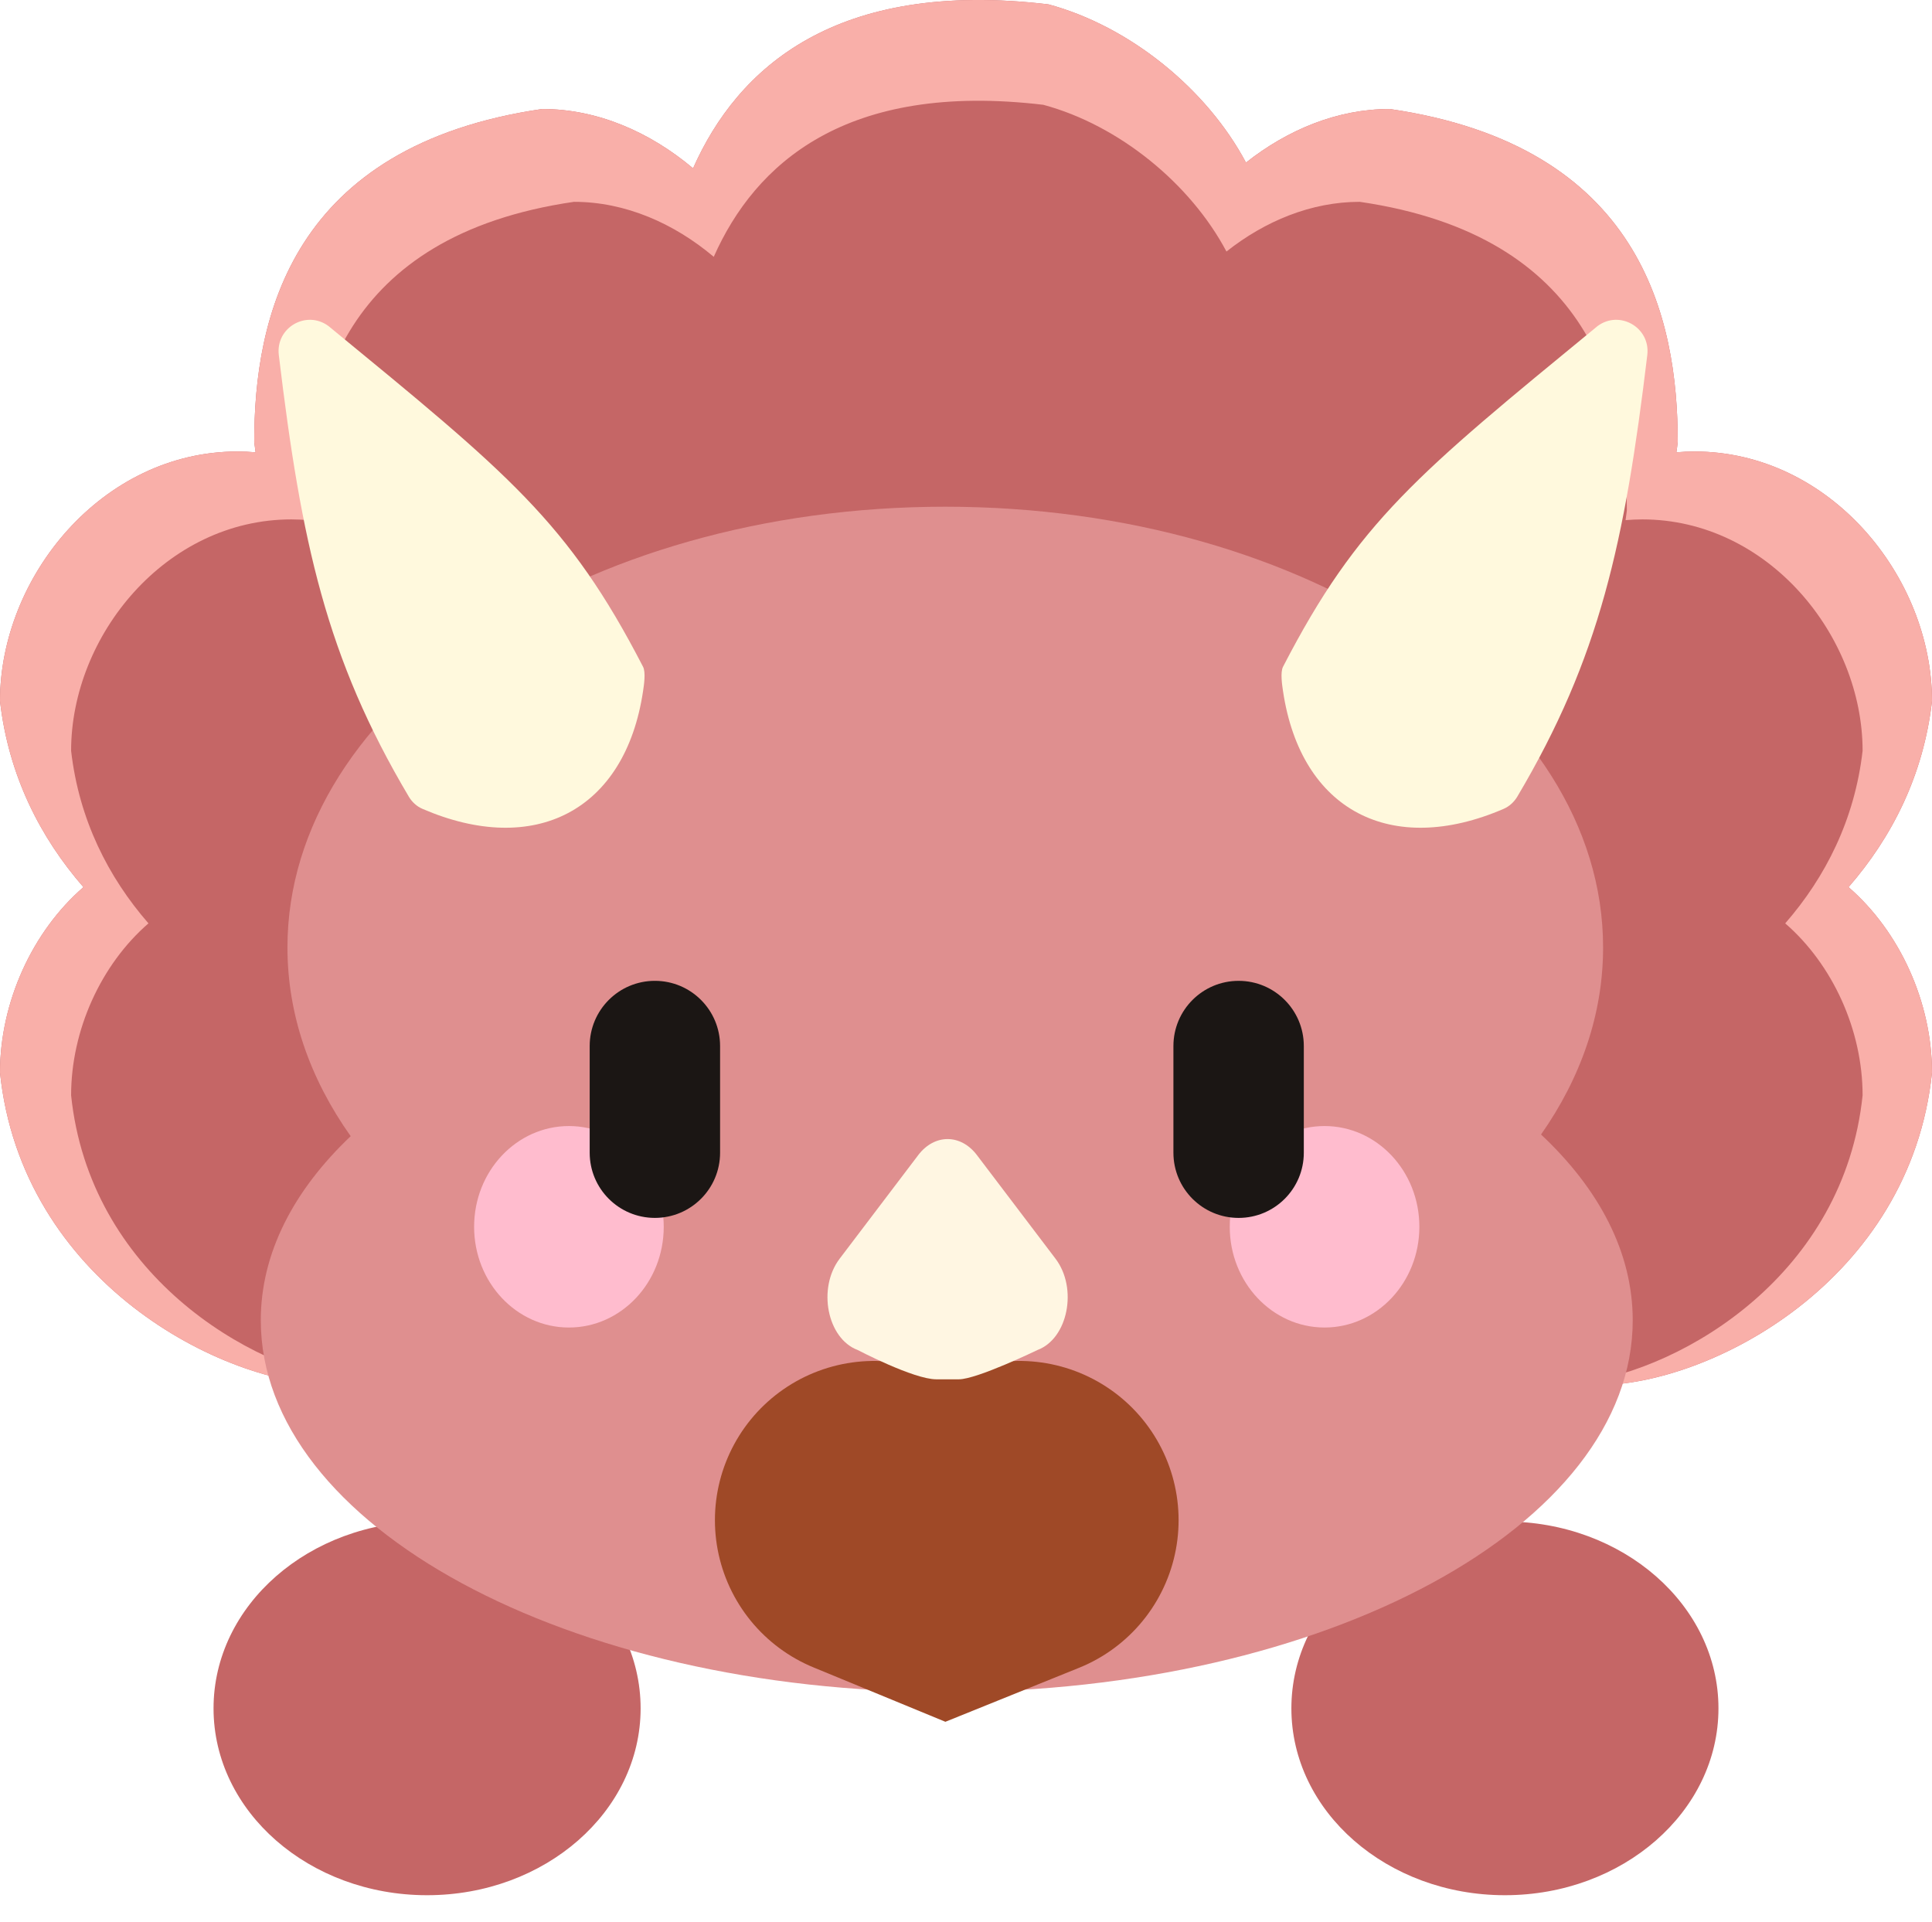
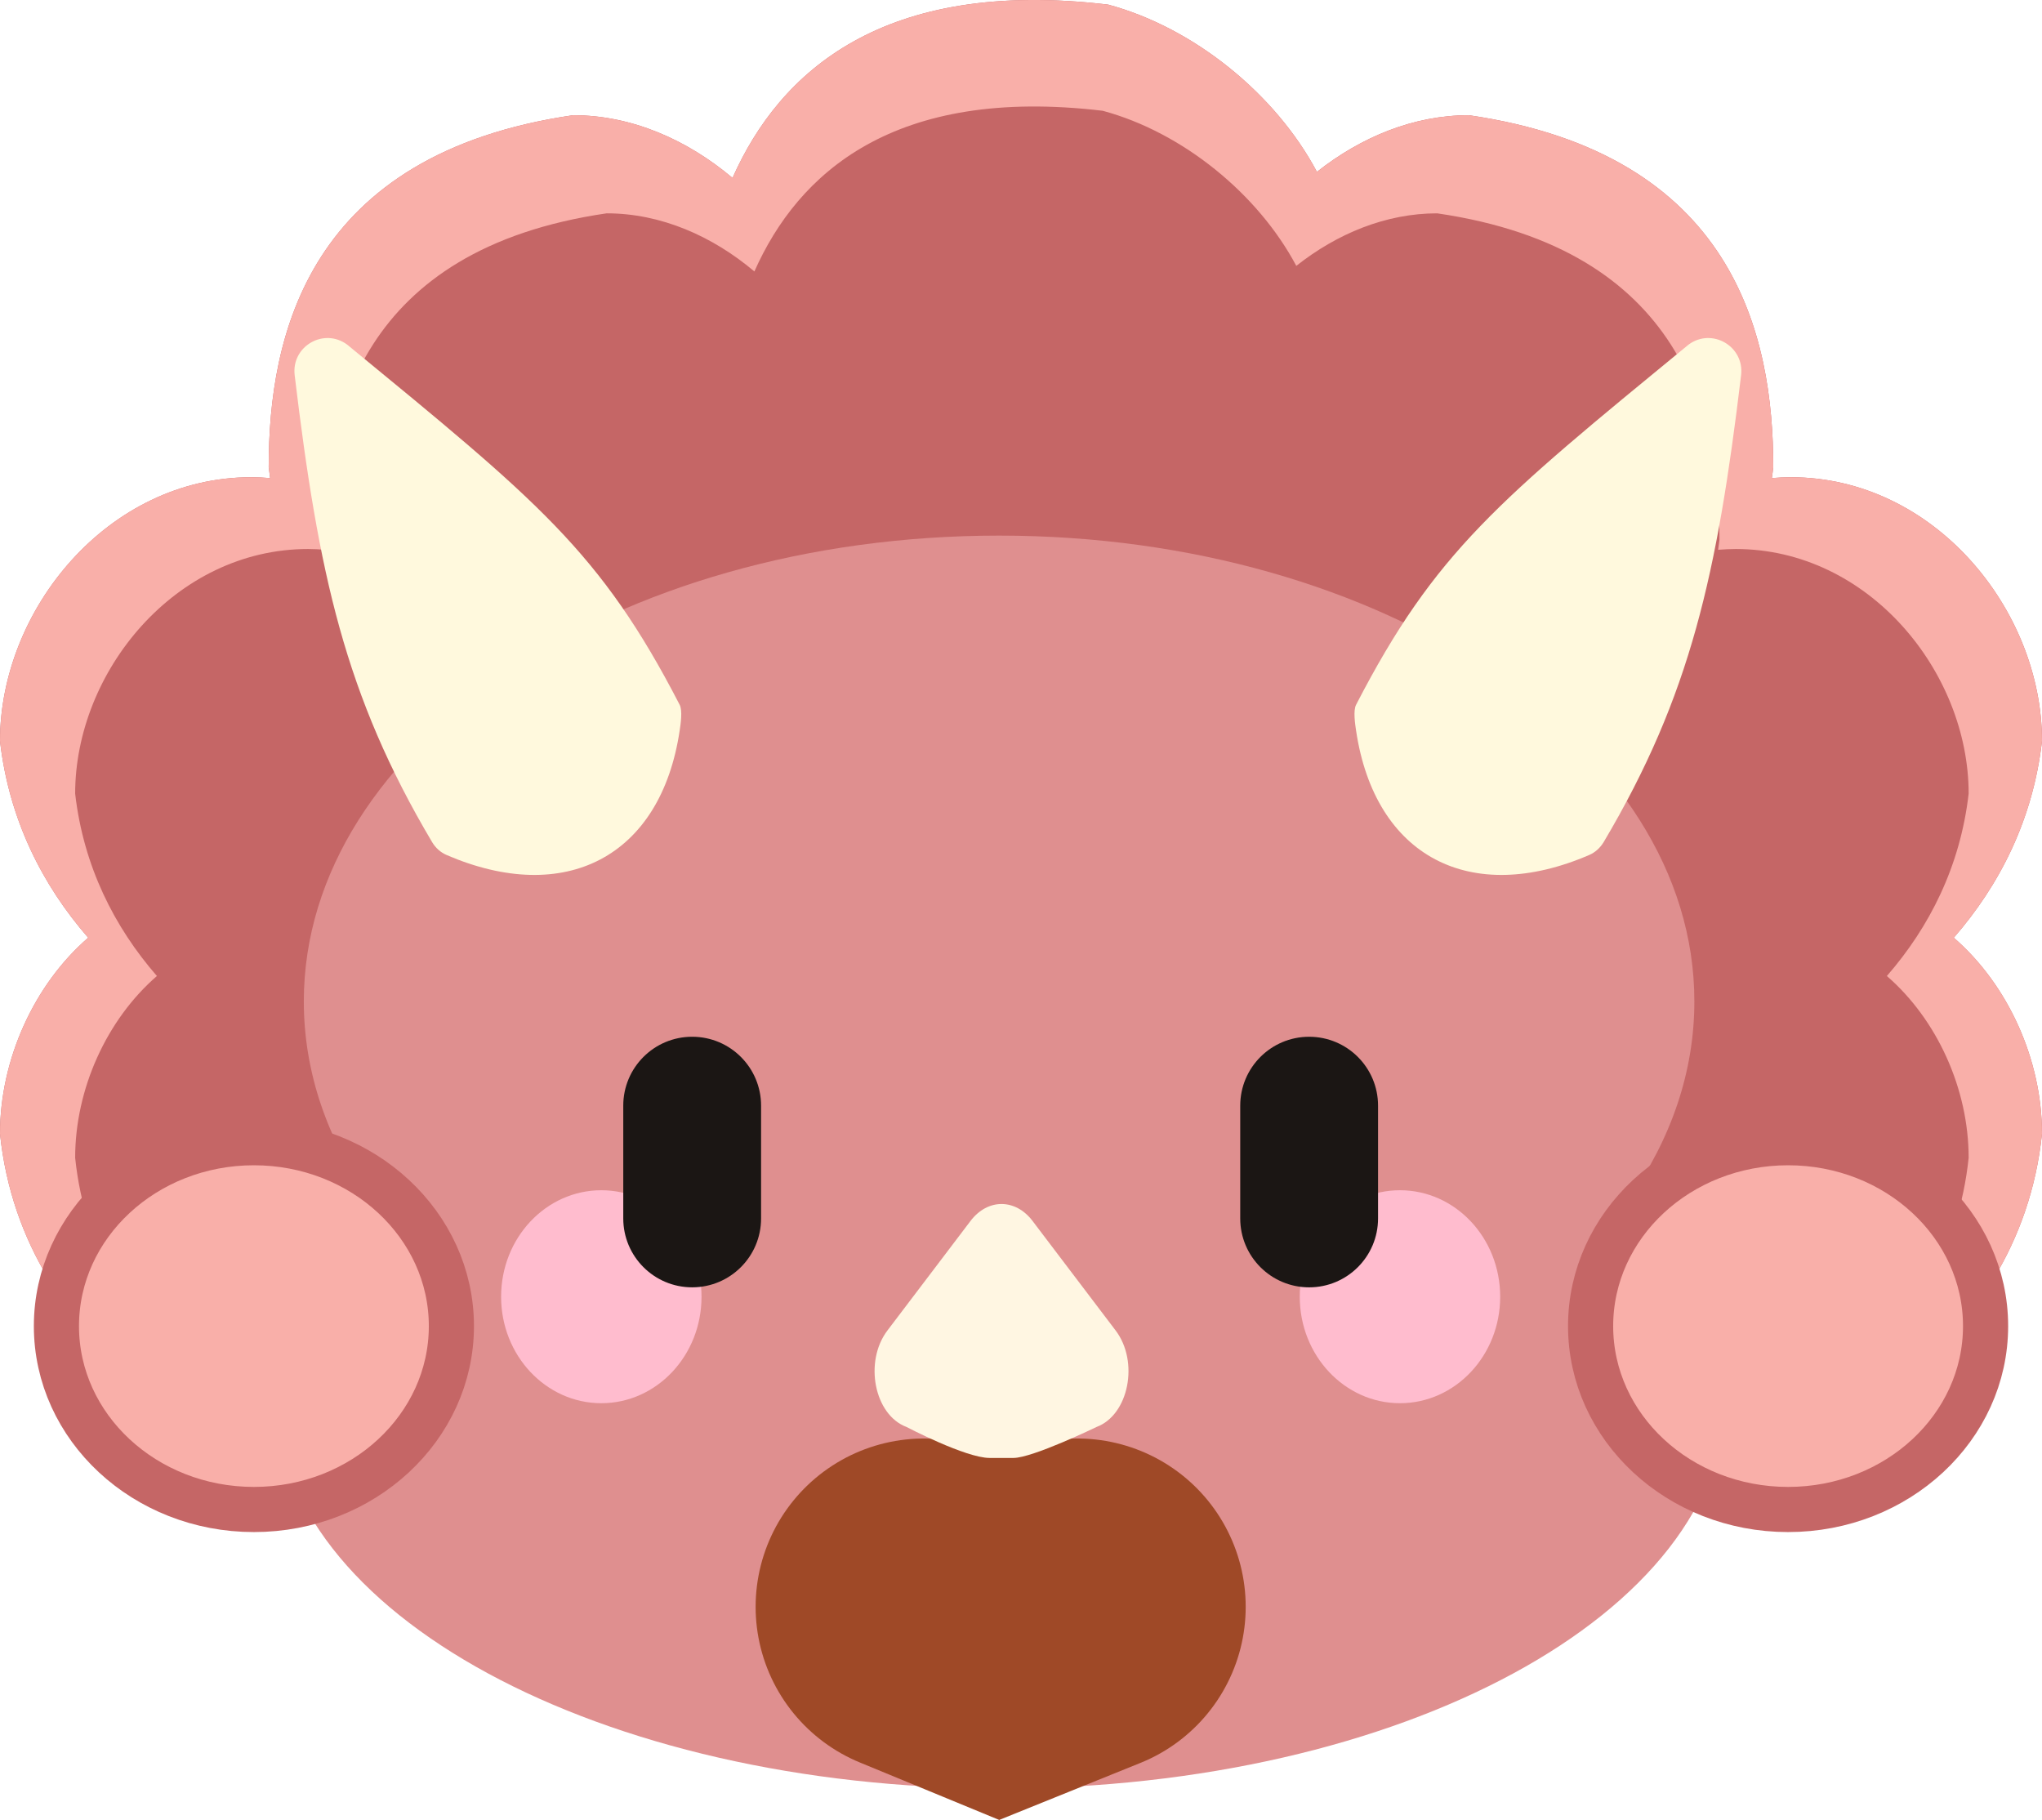
- <svg xmlns="http://www.w3.org/2000/svg" preserveAspectRatio="none" overflow="visible" style="display: block;" width="72.38" height="72" viewBox="0 0 72.38 72" fill="none">
+ <svg xmlns="http://www.w3.org/2000/svg" preserveAspectRatio="none" overflow="visible" style="display: block;" width="72.38" height="64.503" viewBox="0 0 72.38 64.503" fill="none">
  <g id="Group 633315">
-     <ellipse id="Hand_left" cx="16" cy="64" rx="8" ry="7" fill="#C56666" />
-     <ellipse id="Hand_right" cx="56.38" cy="64" rx="8" ry="7" fill="#C56666" />
    <path id="Union" d="M25.965 6.306C27.634 2.545 31.299 -0.785 39.279 0.163C42.334 0.986 45.221 3.345 46.679 6.091C48.23 4.865 50.097 4.083 52.065 4.083C61.487 5.458 62.855 11.911 62.855 16.558C62.841 16.688 62.823 16.817 62.804 16.945C63.027 16.926 63.252 16.914 63.477 16.914C68.56 16.915 72.38 21.616 72.38 26.263C72.062 29.045 70.878 31.369 69.253 33.235C71.172 34.896 72.38 37.549 72.38 40.184C71.569 47.974 64.096 51.895 59.815 51.895C55.535 51.895 56.877 44.486 56.877 40.184C56.877 39.75 56.916 39.315 56.988 38.885C52.481 38.395 53.973 30.759 53.973 26.263C53.973 26.218 53.975 26.174 53.976 26.129C51.592 26.903 49.173 27.199 47.33 27.199C44.326 27.199 43.207 24.192 42.794 20.772C40.674 23.738 38.142 25.955 35.768 25.316C33.788 24.782 31.491 23.293 29.535 21.155C29.085 24.413 27.941 27.199 25.05 27.199C23.207 27.199 20.787 26.904 18.403 26.129C18.404 26.174 18.407 26.218 18.407 26.263C18.407 30.759 19.899 38.396 15.391 38.885C15.463 39.316 15.503 39.75 15.503 40.184C15.503 44.486 16.845 51.895 12.565 51.895C8.284 51.895 0.811 47.974 0 40.184C0 37.549 1.208 34.896 3.126 33.235C1.501 31.369 0.318 29.044 0 26.263C0 21.616 3.82 16.915 8.902 16.914C9.128 16.914 9.352 16.926 9.575 16.945C9.556 16.817 9.539 16.688 9.524 16.558C9.524 11.911 10.893 5.458 20.315 4.083C22.395 4.083 24.364 4.957 25.965 6.306Z" fill="#C56666" />
    <path id="Subtract" d="M25.965 6.306C27.634 2.545 31.299 -0.785 39.279 0.163C42.335 0.986 45.222 3.346 46.68 6.092C48.231 4.866 50.097 4.083 52.065 4.083C61.487 5.458 62.855 11.912 62.855 16.559C62.841 16.689 62.823 16.817 62.804 16.944C63.027 16.926 63.252 16.914 63.477 16.914C68.56 16.914 72.38 21.616 72.38 26.263C72.062 29.044 70.878 31.369 69.253 33.234C71.172 34.896 72.38 37.549 72.38 40.184C71.569 47.974 64.096 51.895 59.815 51.895C59.57 51.895 59.343 51.869 59.134 51.822C63.168 51.288 69.089 47.681 69.78 41.035C69.78 38.592 68.66 36.133 66.881 34.592C68.388 32.862 69.485 30.706 69.78 28.127C69.78 23.819 66.239 19.458 61.525 19.458C61.316 19.458 61.107 19.47 60.9 19.486C60.918 19.368 60.934 19.249 60.948 19.128C60.948 14.819 59.679 8.835 50.941 7.561C49.117 7.561 47.386 8.286 45.948 9.423C44.597 6.877 41.92 4.689 39.087 3.926C31.687 3.047 28.288 6.134 26.74 9.621C25.256 8.37 23.431 7.561 21.503 7.561C12.765 8.835 11.496 14.819 11.496 19.128C11.51 19.249 11.525 19.368 11.543 19.486C11.337 19.47 11.129 19.458 10.92 19.458C6.207 19.458 2.664 23.818 2.664 28.127C2.959 30.706 4.056 32.862 5.562 34.592C3.784 36.133 2.664 38.592 2.664 41.035C3.353 47.659 9.238 51.263 13.271 51.816C13.054 51.867 12.819 51.895 12.565 51.895C8.284 51.895 0.811 47.974 0 40.184C3.81326e-05 37.549 1.208 34.896 3.126 33.234C1.501 31.369 0.318 29.044 0 26.263C6.83975e-05 21.616 3.82 16.914 8.902 16.914C9.128 16.914 9.352 16.926 9.575 16.944C9.556 16.817 9.539 16.689 9.524 16.559C9.524 11.912 10.893 5.458 20.315 4.083C22.395 4.083 24.364 4.957 25.965 6.306Z" fill="#F9AFA9" />
    <path id="Union_2" d="M35.413 18.983C49.024 18.983 60.058 26.375 60.058 35.493C60.058 37.999 59.224 40.375 57.733 42.502C59.918 44.55 61.168 46.927 61.168 49.462C61.168 57.154 49.662 63.388 35.469 63.388C21.276 63.388 9.77 57.154 9.77 49.462C9.77 46.953 10.995 44.599 13.138 42.565C11.619 40.422 10.769 38.024 10.769 35.493C10.769 26.375 21.802 18.983 35.413 18.983Z" fill="#DF8F8F" />
    <path id="Polygon 23" d="M10.445 13.299C10.322 12.274 11.478 11.601 12.307 12.215C19.05 17.754 21.283 19.541 24.091 24.979C24.198 25.185 24.126 25.664 24.091 25.894C23.42 30.383 20.021 32.111 15.829 30.303C15.614 30.211 15.436 30.047 15.317 29.847C12.227 24.642 11.289 20.338 10.445 13.299Z" fill="#FFF9DD" />
    <path id="Polygon 25" d="M61.714 13.299C61.837 12.274 60.681 11.601 59.851 12.215C53.108 17.754 50.875 19.541 48.067 24.979C47.96 25.185 48.033 25.664 48.067 25.894C48.738 30.383 52.137 32.111 56.33 30.303C56.544 30.211 56.722 30.047 56.842 29.847C59.932 24.642 60.869 20.338 61.714 13.299Z" fill="#FFF9DD" />
    <ellipse id="Ellipse 1746" cx="21.314" cy="45.959" rx="3.552" ry="3.774" fill="#FFBCCE" />
    <path id="Vector 645" d="M32.749 56.95L35.441 58.06L38.189 56.95" stroke="#9F4927" stroke-width="11.931" stroke-linecap="round" />
    <rect id="Rectangle 956" x="22.092" y="36.745" width="4.885" height="8.881" rx="2.442" fill="#1B1614" />
    <ellipse id="Ellipse 1747" cx="3.552" cy="3.774" rx="3.552" ry="3.774" transform="matrix(-1 0 0 1 53.1749 42.1849)" fill="#FFBCCE" />
    <rect id="Rectangle 957" width="4.885" height="8.881" rx="2.442" transform="matrix(-1 0 0 1 48.8457 36.7454)" fill="#1B1614" />
    <path id="Rectangle 958" d="M34.401 43.273C35.008 42.473 35.992 42.473 36.599 43.273L39.544 47.155C40.383 48.261 40.01 50.149 38.868 50.575C38.868 50.575 36.599 51.673 35.923 51.673C35.247 51.673 35.077 51.673 35.077 51.673C34.228 51.673 32.132 50.575 32.132 50.575C30.99 50.149 30.617 48.261 31.456 47.155L34.401 43.273Z" fill="#FFF6E2" />
+     <ellipse id="Hand_left" cx="9" cy="47" rx="7" ry="6.5" fill="#F9AFA9" stroke="#C56666" stroke-width="1.6" />
+     <ellipse id="Hand_right" cx="63.38" cy="47" rx="7" ry="6.5" fill="#F9AFA9" stroke="#C56666" stroke-width="1.6" />
  </g>
</svg>
